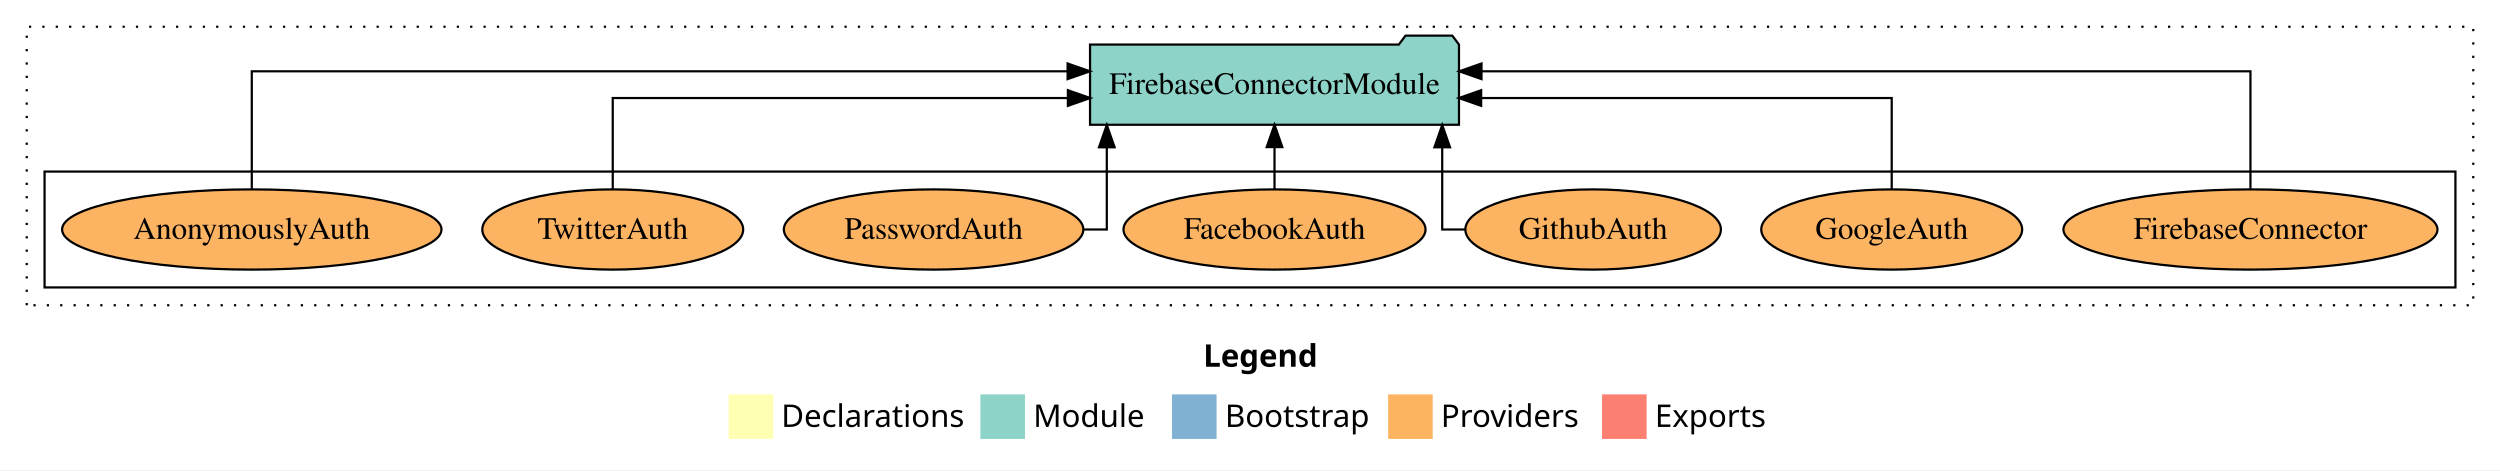
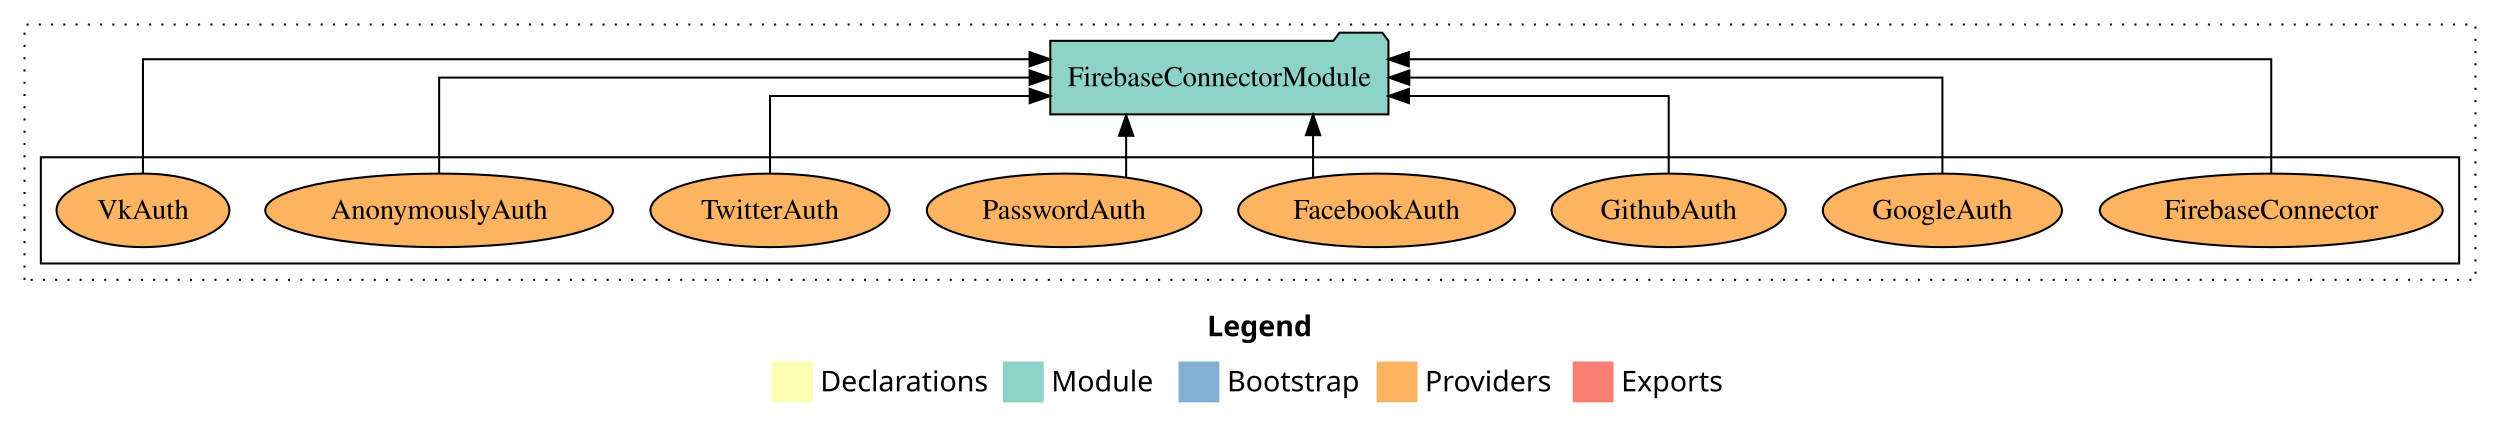
- <svg xmlns="http://www.w3.org/2000/svg" width="1122pt" height="211pt" viewBox="0.00 0.00 1122.00 211.00">
+ <svg xmlns="http://www.w3.org/2000/svg" width="1224pt" height="211pt" viewBox="0.00 0.00 1224.00 211.00">
  <g id="graph0" class="graph" transform="scale(1 1) rotate(0) translate(4 207)">
-     <polygon fill="#ffffff" stroke="transparent" points="-4,4 -4,-207 1118,-207 1118,4 -4,4" />
-     <text text-anchor="start" x="536.009" y="-42.4" font-family="sans-serif" font-weight="bold" font-size="14.00" fill="#000000">Legend</text>
-     <polygon fill="#ffffb3" stroke="transparent" points="323,-10 323,-30 343,-30 343,-10 323,-10" />
-     <text text-anchor="start" x="346.629" y="-15.4" font-family="sans-serif" font-size="14.00" fill="#000000">  Declarations</text>
-     <polygon fill="#8dd3c7" stroke="transparent" points="436,-10 436,-30 456,-30 456,-10 436,-10" />
-     <text text-anchor="start" x="459.725" y="-15.4" font-family="sans-serif" font-size="14.00" fill="#000000">  Module</text>
-     <polygon fill="#80b1d3" stroke="transparent" points="522,-10 522,-30 542,-30 542,-10 522,-10" />
-     <text text-anchor="start" x="545.781" y="-15.4" font-family="sans-serif" font-size="14.00" fill="#000000">  Bootstrap</text>
-     <polygon fill="#fdb462" stroke="transparent" points="619,-10 619,-30 639,-30 639,-10 619,-10" />
-     <text text-anchor="start" x="642.673" y="-15.4" font-family="sans-serif" font-size="14.00" fill="#000000">  Providers</text>
-     <polygon fill="#fb8072" stroke="transparent" points="715,-10 715,-30 735,-30 735,-10 715,-10" />
-     <text text-anchor="start" x="738.726" y="-15.4" font-family="sans-serif" font-size="14.00" fill="#000000">  Exports</text>
+     <polygon fill="#ffffff" stroke="transparent" points="-4,4 -4,-207 1220,-207 1220,4 -4,4" />
+     <text text-anchor="start" x="587.009" y="-42.4" font-family="sans-serif" font-weight="bold" font-size="14.00" fill="#000000">Legend</text>
+     <polygon fill="#ffffb3" stroke="transparent" points="374,-10 374,-30 394,-30 394,-10 374,-10" />
+     <text text-anchor="start" x="397.629" y="-15.4" font-family="sans-serif" font-size="14.00" fill="#000000">  Declarations</text>
+     <polygon fill="#8dd3c7" stroke="transparent" points="487,-10 487,-30 507,-30 507,-10 487,-10" />
+     <text text-anchor="start" x="510.725" y="-15.4" font-family="sans-serif" font-size="14.00" fill="#000000">  Module</text>
+     <polygon fill="#80b1d3" stroke="transparent" points="573,-10 573,-30 593,-30 593,-10 573,-10" />
+     <text text-anchor="start" x="596.781" y="-15.4" font-family="sans-serif" font-size="14.00" fill="#000000">  Bootstrap</text>
+     <polygon fill="#fdb462" stroke="transparent" points="670,-10 670,-30 690,-30 690,-10 670,-10" />
+     <text text-anchor="start" x="693.673" y="-15.4" font-family="sans-serif" font-size="14.00" fill="#000000">  Providers</text>
+     <polygon fill="#fb8072" stroke="transparent" points="766,-10 766,-30 786,-30 786,-10 766,-10" />
+     <text text-anchor="start" x="789.726" y="-15.4" font-family="sans-serif" font-size="14.00" fill="#000000">  Exports</text>
    <g id="clust1" class="cluster">
-       <polygon fill="none" stroke="#000000" stroke-dasharray="1,5" points="8,-70 8,-195 1106,-195 1106,-70 8,-70" />
+       <polygon fill="none" stroke="#000000" stroke-dasharray="1,5" points="8,-70 8,-195 1208,-195 1208,-70 8,-70" />
    </g>
    <g id="clust6" class="cluster">
-       <polygon fill="none" stroke="#000000" points="16,-78 16,-130 1098,-130 1098,-78 16,-78" />
+       <polygon fill="none" stroke="#000000" points="16,-78 16,-130 1200,-130 1200,-78 16,-78" />
    </g>
    <g id="node1" class="node">
-       <ellipse fill="#fdb462" stroke="#000000" cx="1006" cy="-104" rx="83.947" ry="18" />
-       <text text-anchor="middle" x="1006" y="-99.8" font-family="Times,serif" font-size="14.00" fill="#000000">FirebaseConnector</text>
+       <ellipse fill="#fdb462" stroke="#000000" cx="1108" cy="-104" rx="83.947" ry="18" />
+       <text text-anchor="middle" x="1108" y="-99.8" font-family="Times,serif" font-size="14.00" fill="#000000">FirebaseConnector</text>
+     </g>
+     <g id="node9" class="node">
+       <polygon fill="#8dd3c7" stroke="#000000" points="675.789,-187 672.789,-191 651.789,-191 648.789,-187 510.211,-187 510.211,-151 675.789,-151 675.789,-187" />
+       <text text-anchor="middle" x="593" y="-164.8" font-family="Times,serif" font-size="14.00" fill="#000000">FirebaseConnectorModule</text>
+     </g>
+     <g id="edge1" class="edge">
+       <path fill="none" stroke="#000000" d="M1108,-122.292C1108,-144.206 1108,-178 1108,-178 1108,-178 685.744,-178 685.744,-178" />
+       <polygon fill="#000000" stroke="#000000" points="685.744,-174.5 675.744,-178 685.744,-181.5 685.744,-174.5" />
+     </g>
+     <g id="node2" class="node">
+       <ellipse fill="#fdb462" stroke="#000000" cx="947" cy="-104" rx="58.552" ry="18" />
+       <text text-anchor="middle" x="947" y="-99.8" font-family="Times,serif" font-size="14.00" fill="#000000">GoogleAuth</text>
+     </g>
+     <g id="edge2" class="edge">
+       <path fill="none" stroke="#000000" d="M947,-122.106C947,-141.339 947,-169 947,-169 947,-169 685.997,-169 685.997,-169" />
+       <polygon fill="#000000" stroke="#000000" points="685.997,-165.5 675.997,-169 685.997,-172.5 685.997,-165.5" />
+     </g>
+     <g id="node3" class="node">
+       <ellipse fill="#fdb462" stroke="#000000" cx="813" cy="-104" rx="57.346" ry="18" />
+       <text text-anchor="middle" x="813" y="-99.8" font-family="Times,serif" font-size="14.00" fill="#000000">GithubAuth</text>
+     </g>
+     <g id="edge3" class="edge">
+       <path fill="none" stroke="#000000" d="M813,-122.027C813,-138.398 813,-160 813,-160 813,-160 685.859,-160 685.859,-160" />
+       <polygon fill="#000000" stroke="#000000" points="685.859,-156.5 675.859,-160 685.859,-163.5 685.859,-156.5" />
+     </g>
+     <g id="node4" class="node">
+       <ellipse fill="#fdb462" stroke="#000000" cx="670" cy="-104" rx="67.782" ry="18" />
+       <text text-anchor="middle" x="670" y="-99.8" font-family="Times,serif" font-size="14.00" fill="#000000">FacebookAuth</text>
+     </g>
+     <g id="edge4" class="edge">
+       <path fill="none" stroke="#000000" d="M638.877,-120.067C638.877,-120.067 638.877,-140.824 638.877,-140.824" />
+       <polygon fill="#000000" stroke="#000000" points="635.377,-140.824 638.877,-150.824 642.377,-140.824 635.377,-140.824" />
+     </g>
+     <g id="node5" class="node">
+       <ellipse fill="#fdb462" stroke="#000000" cx="517" cy="-104" rx="67.216" ry="18" />
+       <text text-anchor="middle" x="517" y="-99.8" font-family="Times,serif" font-size="14.00" fill="#000000">PasswordAuth</text>
+     </g>
+     <g id="edge5" class="edge">
+       <path fill="none" stroke="#000000" d="M547.357,-120.402C547.357,-120.402 547.357,-140.537 547.357,-140.537" />
+       <polygon fill="#000000" stroke="#000000" points="543.857,-140.537 547.357,-150.537 550.857,-140.537 543.857,-140.537" />
+     </g>
+     <g id="node6" class="node">
+       <ellipse fill="#fdb462" stroke="#000000" cx="373" cy="-104" rx="58.544" ry="18" />
+       <text text-anchor="middle" x="373" y="-99.8" font-family="Times,serif" font-size="14.00" fill="#000000">TwitterAuth</text>
+     </g>
+     <g id="edge6" class="edge">
+       <path fill="none" stroke="#000000" d="M373,-122.027C373,-138.398 373,-160 373,-160 373,-160 500.141,-160 500.141,-160" />
+       <polygon fill="#000000" stroke="#000000" points="500.141,-163.5 510.141,-160 500.141,-156.5 500.141,-163.5" />
+     </g>
+     <g id="node7" class="node">
+       <ellipse fill="#fdb462" stroke="#000000" cx="211" cy="-104" rx="85.141" ry="18" />
+       <text text-anchor="middle" x="211" y="-99.8" font-family="Times,serif" font-size="14.00" fill="#000000">AnonymouslyAuth</text>
+     </g>
+     <g id="edge7" class="edge">
+       <path fill="none" stroke="#000000" d="M211,-122.106C211,-141.339 211,-169 211,-169 211,-169 500.112,-169 500.112,-169" />
+       <polygon fill="#000000" stroke="#000000" points="500.112,-172.5 510.112,-169 500.112,-165.5 500.112,-172.5" />
    </g>
    <g id="node8" class="node">
-       <polygon fill="#8dd3c7" stroke="#000000" points="650.789,-187 647.789,-191 626.789,-191 623.789,-187 485.211,-187 485.211,-151 650.789,-151 650.789,-187" />
-       <text text-anchor="middle" x="568" y="-164.8" font-family="Times,serif" font-size="14.00" fill="#000000">FirebaseConnectorModule</text>
+       <ellipse fill="#fdb462" stroke="#000000" cx="66" cy="-104" rx="42.297" ry="18" />
+       <text text-anchor="middle" x="66" y="-99.8" font-family="Times,serif" font-size="14.00" fill="#000000">VkAuth</text>
    </g>
-     <g id="edge1" class="edge">
-       <path fill="none" stroke="#000000" d="M1006,-122.284C1006,-143.321 1006,-175 1006,-175 1006,-175 660.899,-175 660.899,-175" />
-       <polygon fill="#000000" stroke="#000000" points="660.899,-171.5 650.899,-175 660.899,-178.5 660.899,-171.5" />
-     </g>
-     <g id="node2" class="node">
-       <ellipse fill="#fdb462" stroke="#000000" cx="845" cy="-104" rx="58.552" ry="18" />
-       <text text-anchor="middle" x="845" y="-99.8" font-family="Times,serif" font-size="14.00" fill="#000000">GoogleAuth</text>
-     </g>
-     <g id="edge2" class="edge">
-       <path fill="none" stroke="#000000" d="M845,-122.022C845,-139.373 845,-163 845,-163 845,-163 660.734,-163 660.734,-163" />
-       <polygon fill="#000000" stroke="#000000" points="660.734,-159.5 650.734,-163 660.734,-166.5 660.734,-159.5" />
-     </g>
-     <g id="node3" class="node">
-       <ellipse fill="#fdb462" stroke="#000000" cx="711" cy="-104" rx="57.346" ry="18" />
-       <text text-anchor="middle" x="711" y="-99.8" font-family="Times,serif" font-size="14.00" fill="#000000">GithubAuth</text>
-     </g>
-     <g id="edge3" class="edge">
-       <path fill="none" stroke="#000000" d="M653.555,-104C647.37,-104 643.268,-104 643.268,-104 643.268,-104 643.268,-140.894 643.268,-140.894" />
-       <polygon fill="#000000" stroke="#000000" points="639.768,-140.894 643.268,-150.894 646.768,-140.894 639.768,-140.894" />
-     </g>
-     <g id="node4" class="node">
-       <ellipse fill="#fdb462" stroke="#000000" cx="568" cy="-104" rx="67.782" ry="18" />
-       <text text-anchor="middle" x="568" y="-99.8" font-family="Times,serif" font-size="14.00" fill="#000000">FacebookAuth</text>
-     </g>
-     <g id="edge4" class="edge">
-       <path fill="none" stroke="#000000" d="M568,-122.106C568,-122.106 568,-140.991 568,-140.991" />
-       <polygon fill="#000000" stroke="#000000" points="564.5,-140.991 568,-150.991 571.5,-140.991 564.5,-140.991" />
-     </g>
-     <g id="node5" class="node">
-       <ellipse fill="#fdb462" stroke="#000000" cx="415" cy="-104" rx="67.216" ry="18" />
-       <text text-anchor="middle" x="415" y="-99.8" font-family="Times,serif" font-size="14.00" fill="#000000">PasswordAuth</text>
-     </g>
-     <g id="edge5" class="edge">
-       <path fill="none" stroke="#000000" d="M482.57,-104C488.742,-104 492.732,-104 492.732,-104 492.732,-104 492.732,-140.894 492.732,-140.894" />
-       <polygon fill="#000000" stroke="#000000" points="489.232,-140.894 492.732,-150.894 496.232,-140.894 489.232,-140.894" />
-     </g>
-     <g id="node6" class="node">
-       <ellipse fill="#fdb462" stroke="#000000" cx="271" cy="-104" rx="58.544" ry="18" />
-       <text text-anchor="middle" x="271" y="-99.8" font-family="Times,serif" font-size="14.00" fill="#000000">TwitterAuth</text>
-     </g>
-     <g id="edge6" class="edge">
-       <path fill="none" stroke="#000000" d="M271,-122.022C271,-139.373 271,-163 271,-163 271,-163 475.269,-163 475.269,-163" />
-       <polygon fill="#000000" stroke="#000000" points="475.269,-166.5 485.269,-163 475.269,-159.5 475.269,-166.5" />
-     </g>
-     <g id="node7" class="node">
-       <ellipse fill="#fdb462" stroke="#000000" cx="109" cy="-104" rx="85.141" ry="18" />
-       <text text-anchor="middle" x="109" y="-99.8" font-family="Times,serif" font-size="14.00" fill="#000000">AnonymouslyAuth</text>
-     </g>
-     <g id="edge7" class="edge">
-       <path fill="none" stroke="#000000" d="M109,-122.284C109,-143.321 109,-175 109,-175 109,-175 475.144,-175 475.144,-175" />
-       <polygon fill="#000000" stroke="#000000" points="475.144,-178.5 485.144,-175 475.144,-171.5 475.144,-178.5" />
+     <g id="edge8" class="edge">
+       <path fill="none" stroke="#000000" d="M66,-122.292C66,-144.206 66,-178 66,-178 66,-178 500.077,-178 500.077,-178" />
+       <polygon fill="#000000" stroke="#000000" points="500.077,-181.5 510.077,-178 500.077,-174.5 500.077,-181.5" />
    </g>
  </g>
</svg>
